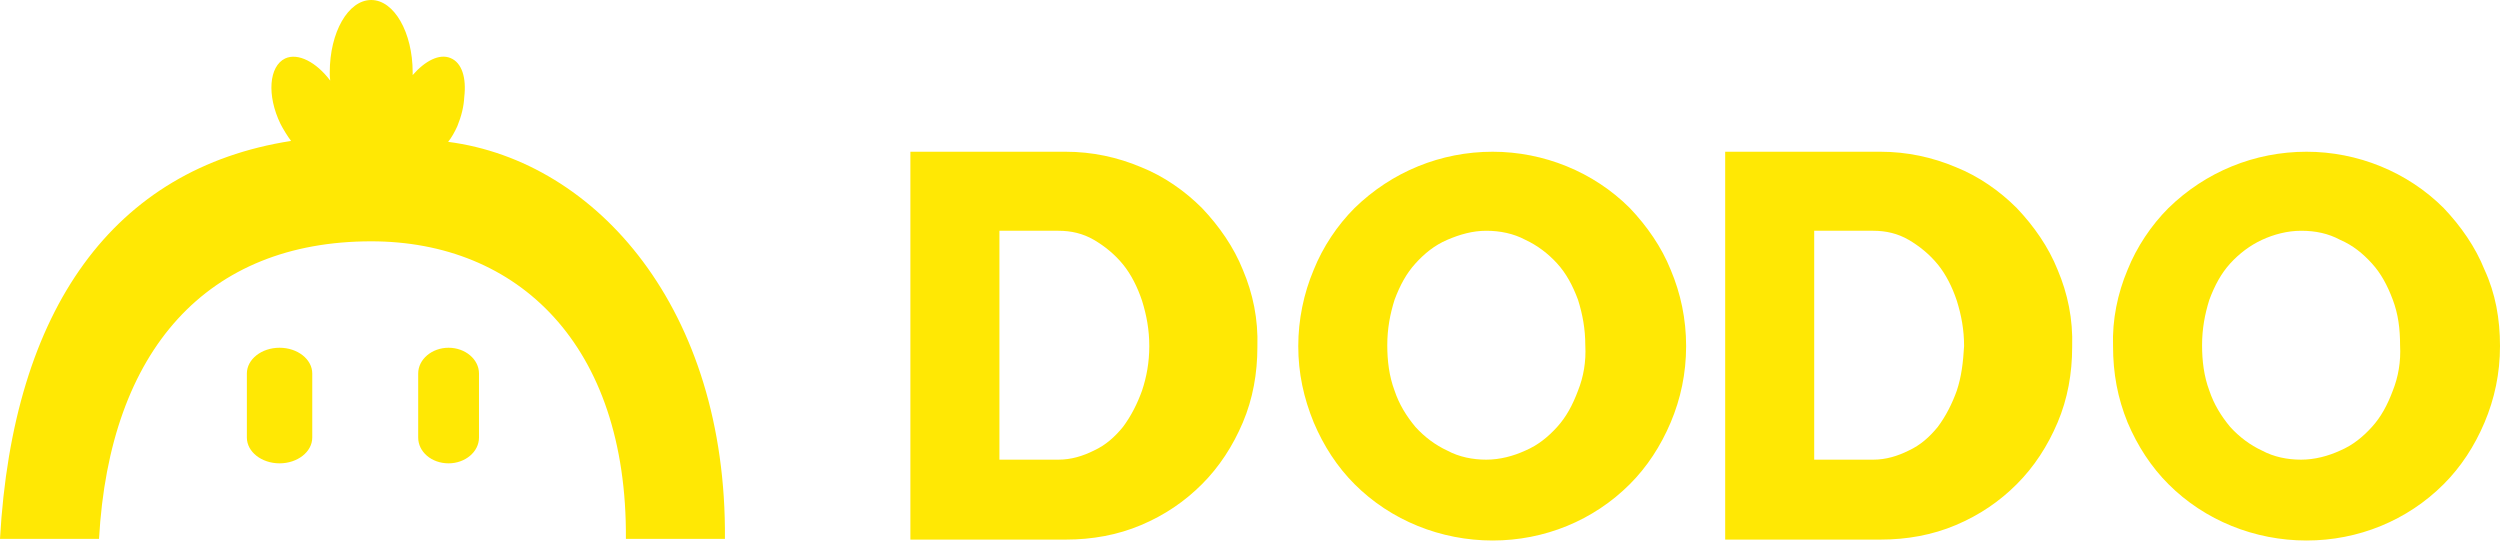
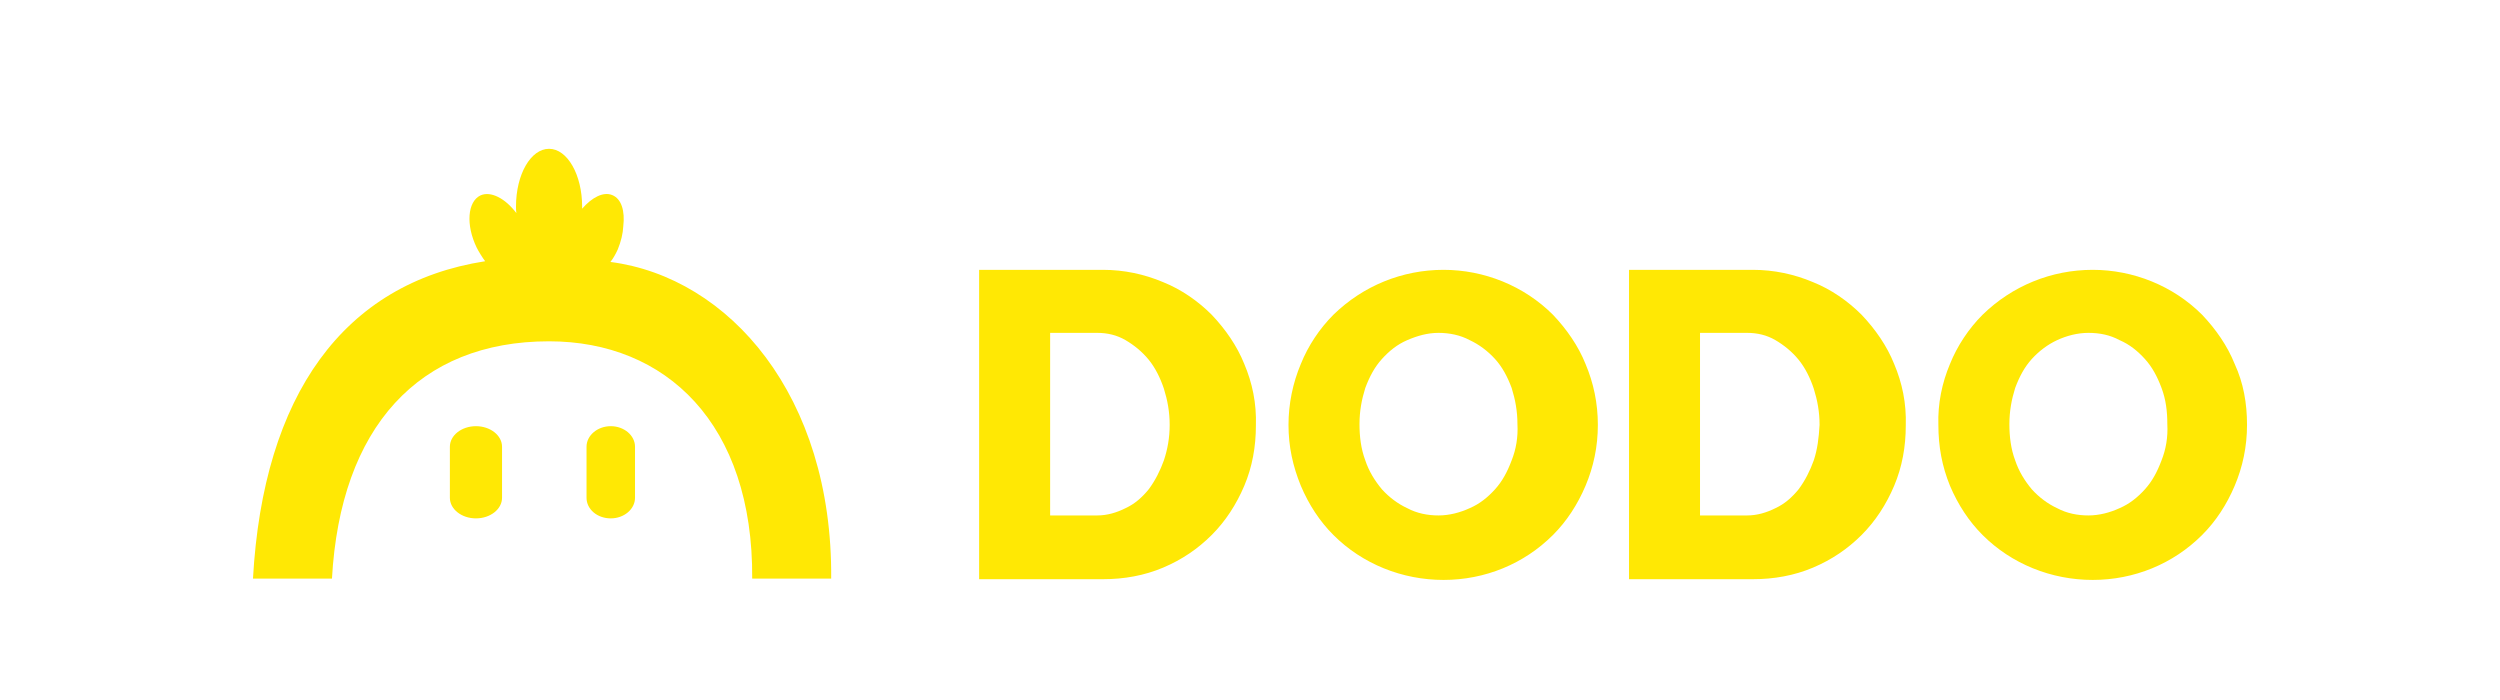
- <svg xmlns="http://www.w3.org/2000/svg" width="134" height="29" viewBox="0 0 134 29" fill="none">
-   <path fill-rule="evenodd" clip-rule="evenodd" d="M84.582 20.938C84.29 21.717 83.95 22.349 83.463 22.885C82.976 23.421 82.44 23.859 81.759 24.151C81.126 24.443 80.395 24.638 79.665 24.638C78.935 24.638 78.204 24.492 77.572 24.151C76.939 23.859 76.354 23.421 75.868 22.885C75.381 22.301 74.991 21.668 74.748 20.938C74.456 20.159 74.358 19.331 74.358 18.503C74.358 17.627 74.504 16.848 74.748 16.069C75.04 15.29 75.381 14.657 75.868 14.121C76.354 13.586 76.89 13.148 77.572 12.855C78.253 12.563 78.935 12.369 79.665 12.369C80.395 12.369 81.126 12.515 81.759 12.855C82.392 13.148 82.976 13.586 83.463 14.121C83.95 14.657 84.29 15.29 84.582 16.069C84.826 16.848 84.972 17.627 84.972 18.503C85.021 19.38 84.875 20.207 84.582 20.938ZM89.549 14.462C89.062 13.245 88.283 12.125 87.358 11.151C85.41 9.204 82.732 8.133 80.006 8.133C77.231 8.133 74.602 9.204 72.605 11.151C71.68 12.076 70.901 13.245 70.415 14.462C69.879 15.728 69.587 17.14 69.587 18.552C69.587 20.012 69.879 21.327 70.415 22.642C70.95 23.907 71.68 25.027 72.605 25.952C74.553 27.9 77.231 28.971 80.006 28.971C82.781 28.971 85.41 27.9 87.358 25.952C88.283 25.027 89.013 23.907 89.549 22.642C90.084 21.376 90.376 20.012 90.376 18.552C90.376 17.091 90.084 15.728 89.549 14.462ZM61.213 20.938C60.969 21.619 60.628 22.301 60.19 22.885C59.752 23.421 59.265 23.859 58.632 24.151C58.048 24.443 57.415 24.638 56.733 24.638H53.569V12.369H56.733C57.415 12.369 58.048 12.515 58.632 12.855C59.216 13.196 59.752 13.634 60.19 14.17C60.628 14.706 60.969 15.387 61.213 16.117C61.456 16.896 61.602 17.675 61.602 18.552C61.602 19.428 61.456 20.207 61.213 20.938ZM66.617 14.462C66.13 13.245 65.351 12.125 64.426 11.151C63.501 10.226 62.381 9.447 61.164 8.96C59.898 8.425 58.535 8.133 57.123 8.133H48.797V28.922H57.123C58.535 28.922 59.898 28.679 61.164 28.143C62.43 27.608 63.501 26.877 64.426 25.952C65.351 25.027 66.081 23.907 66.617 22.642C67.153 21.376 67.396 20.012 67.396 18.601C67.445 17.091 67.153 15.728 66.617 14.462ZM128.255 20.938C127.963 21.717 127.622 22.349 127.135 22.885C126.648 23.421 126.113 23.859 125.431 24.151C124.798 24.443 124.068 24.638 123.338 24.638C122.607 24.638 121.877 24.492 121.244 24.151C120.611 23.859 120.027 23.421 119.54 22.885C119.053 22.301 118.664 21.668 118.42 20.938C118.128 20.159 118.031 19.331 118.031 18.503C118.031 17.627 118.177 16.848 118.42 16.069C118.712 15.29 119.053 14.657 119.54 14.121C120.027 13.586 120.611 13.148 121.244 12.855C121.877 12.563 122.607 12.369 123.338 12.369C124.117 12.369 124.798 12.515 125.431 12.855C126.113 13.148 126.648 13.586 127.135 14.121C127.622 14.657 127.963 15.29 128.255 16.069C128.547 16.848 128.644 17.627 128.644 18.503C128.693 19.38 128.547 20.207 128.255 20.938ZM133.172 14.462C132.686 13.245 131.907 12.125 130.981 11.151C129.034 9.204 126.356 8.133 123.63 8.133C120.855 8.133 118.225 9.204 116.229 11.151C115.304 12.076 114.525 13.245 114.038 14.462C113.503 15.728 113.211 17.14 113.259 18.552C113.259 20.012 113.503 21.327 114.038 22.642C114.574 23.907 115.304 25.027 116.229 25.952C118.177 27.9 120.855 28.971 123.63 28.971C126.405 28.971 129.034 27.9 130.981 25.952C131.907 25.027 132.637 23.907 133.172 22.642C133.708 21.376 134 20.012 134 18.552C134 17.091 133.757 15.728 133.172 14.462ZM104.885 20.938C104.642 21.619 104.301 22.301 103.863 22.885C103.424 23.421 102.938 23.859 102.305 24.151C101.72 24.443 101.087 24.638 100.406 24.638H97.241V12.369H100.406C101.087 12.369 101.72 12.515 102.305 12.855C102.889 13.196 103.424 13.634 103.863 14.17C104.301 14.706 104.642 15.387 104.885 16.117C105.129 16.896 105.275 17.675 105.275 18.552C105.226 19.428 105.129 20.207 104.885 20.938ZM110.289 14.462C109.803 13.245 109.024 12.125 108.098 11.151C107.173 10.226 106.054 9.447 104.836 8.96C103.571 8.425 102.207 8.133 100.795 8.133H92.47V28.922H100.795C102.207 28.922 103.571 28.679 104.836 28.143C106.102 27.608 107.173 26.877 108.098 25.952C109.024 25.027 109.754 23.907 110.289 22.642C110.825 21.376 111.068 20.012 111.068 18.601C111.117 17.091 110.825 15.728 110.289 14.462Z" fill="#FFE804" />
-   <path fill-rule="evenodd" clip-rule="evenodd" d="M24.513 6.764C24.735 6.221 24.859 5.702 24.884 5.209C25.007 4.172 24.76 3.357 24.143 3.11C23.55 2.864 22.785 3.259 22.119 4.024V3.876C22.119 1.753 21.131 0 19.897 0C18.663 0 17.675 1.728 17.675 3.876C17.675 4.024 17.675 4.172 17.7 4.32C16.959 3.333 15.972 2.814 15.281 3.135C14.417 3.555 14.293 5.11 15.034 6.641C15.157 6.887 15.429 7.332 15.602 7.554C6.097 9.035 0.691 16.54 0 28.883H5.308C5.875 18.712 11.133 12.935 19.897 12.935C27.747 12.935 33.622 18.465 33.548 28.883H38.856C38.955 16.589 31.993 8.64 24.02 7.603C24.217 7.356 24.365 7.085 24.513 6.764Z" fill="#FFE804" />
-   <path fill-rule="evenodd" clip-rule="evenodd" d="M13.232 20.021V23.453C13.232 24.218 14.022 24.835 14.984 24.835C15.947 24.835 16.737 24.218 16.737 23.453V20.021C16.737 19.256 15.947 18.639 14.984 18.639C14.022 18.639 13.232 19.256 13.232 20.021ZM24.044 18.639C23.155 18.639 22.415 19.256 22.415 20.021V23.453C22.415 24.218 23.131 24.835 24.044 24.835C24.933 24.835 25.674 24.218 25.674 23.453V20.021C25.674 19.256 24.933 18.639 24.044 18.639Z" fill="#FFE804" />
+ <svg xmlns="http://www.w3.org/2000/svg" width="168" height="47" viewBox="0 0 168 47" fill="none">
+   <path fill-rule="evenodd" clip-rule="evenodd" d="M101.583 30.938C101.29 31.717 100.95 32.349 100.463 32.885C99.976 33.421 99.44 33.859 98.759 34.151C98.126 34.443 97.395 34.638 96.665 34.638C95.935 34.638 95.204 34.492 94.572 34.151C93.939 33.859 93.354 33.421 92.868 32.885C92.381 32.301 91.991 31.668 91.748 30.938C91.456 30.159 91.358 29.331 91.358 28.503C91.358 27.627 91.504 26.848 91.748 26.069C92.04 25.29 92.381 24.657 92.868 24.121C93.354 23.586 93.89 23.148 94.572 22.855C95.253 22.563 95.935 22.369 96.665 22.369C97.395 22.369 98.126 22.515 98.759 22.855C99.392 23.148 99.976 23.586 100.463 24.121C100.95 24.657 101.29 25.29 101.583 26.069C101.826 26.848 101.972 27.627 101.972 28.503C102.021 29.38 101.875 30.207 101.583 30.938ZM106.549 24.462C106.062 23.245 105.283 22.125 104.358 21.151C102.41 19.204 99.732 18.133 97.006 18.133C94.231 18.133 91.602 19.204 89.605 21.151C88.68 22.076 87.901 23.245 87.415 24.462C86.879 25.728 86.587 27.14 86.587 28.552C86.587 30.012 86.879 31.327 87.415 32.642C87.95 33.907 88.68 35.027 89.605 35.952C91.553 37.9 94.231 38.971 97.006 38.971C99.781 38.971 102.41 37.9 104.358 35.952C105.283 35.027 106.013 33.907 106.549 32.642C107.084 31.376 107.376 30.012 107.376 28.552C107.376 27.091 107.084 25.728 106.549 24.462ZM78.213 30.938C77.969 31.619 77.628 32.301 77.19 32.885C76.752 33.421 76.265 33.859 75.632 34.151C75.048 34.443 74.415 34.638 73.733 34.638H70.569V22.369H73.733C74.415 22.369 75.048 22.515 75.632 22.855C76.216 23.196 76.752 23.634 77.19 24.17C77.628 24.706 77.969 25.387 78.213 26.117C78.456 26.896 78.602 27.675 78.602 28.552C78.602 29.428 78.456 30.207 78.213 30.938ZM83.617 24.462C83.13 23.245 82.351 22.125 81.426 21.151C80.501 20.226 79.381 19.447 78.164 18.96C76.898 18.425 75.535 18.133 74.123 18.133H65.797V38.922H74.123C75.535 38.922 76.898 38.679 78.164 38.143C79.43 37.608 80.501 36.877 81.426 35.952C82.351 35.027 83.081 33.907 83.617 32.642C84.153 31.376 84.396 30.012 84.396 28.601C84.445 27.091 84.153 25.728 83.617 24.462ZM145.255 30.938C144.963 31.717 144.622 32.349 144.135 32.885C143.648 33.421 143.113 33.859 142.431 34.151C141.798 34.443 141.068 34.638 140.338 34.638C139.607 34.638 138.877 34.492 138.244 34.151C137.611 33.859 137.027 33.421 136.54 32.885C136.053 32.301 135.664 31.668 135.42 30.938C135.128 30.159 135.031 29.331 135.031 28.503C135.031 27.627 135.177 26.848 135.42 26.069C135.712 25.29 136.053 24.657 136.54 24.121C137.027 23.586 137.611 23.148 138.244 22.855C138.877 22.563 139.607 22.369 140.338 22.369C141.117 22.369 141.798 22.515 142.431 22.855C143.113 23.148 143.648 23.586 144.135 24.121C144.622 24.657 144.963 25.29 145.255 26.069C145.547 26.848 145.644 27.627 145.644 28.503C145.693 29.38 145.547 30.207 145.255 30.938ZM150.172 24.462C149.686 23.245 148.907 22.125 147.981 21.151C146.034 19.204 143.356 18.133 140.63 18.133C137.855 18.133 135.225 19.204 133.229 21.151C132.304 22.076 131.525 23.245 131.038 24.462C130.503 25.728 130.211 27.14 130.259 28.552C130.259 30.012 130.503 31.327 131.038 32.642C131.574 33.907 132.304 35.027 133.229 35.952C135.177 37.9 137.855 38.971 140.63 38.971C143.405 38.971 146.034 37.9 147.981 35.952C148.907 35.027 149.637 33.907 150.172 32.642C150.708 31.376 151 30.012 151 28.552C151 27.091 150.757 25.728 150.172 24.462ZM121.885 30.938C121.642 31.619 121.301 32.301 120.863 32.885C120.424 33.421 119.938 33.859 119.305 34.151C118.72 34.443 118.087 34.638 117.406 34.638H114.241V22.369H117.406C118.087 22.369 118.72 22.515 119.305 22.855C119.889 23.196 120.424 23.634 120.863 24.17C121.301 24.706 121.642 25.387 121.885 26.117C122.129 26.896 122.275 27.675 122.275 28.552C122.226 29.428 122.129 30.207 121.885 30.938ZM127.289 24.462C126.803 23.245 126.024 22.125 125.098 21.151C124.173 20.226 123.054 19.447 121.836 18.96C120.571 18.425 119.207 18.133 117.795 18.133H109.47V38.922H117.795C119.207 38.922 120.571 38.679 121.836 38.143C123.102 37.608 124.173 36.877 125.098 35.952C126.024 35.027 126.754 33.907 127.289 32.642C127.825 31.376 128.068 30.012 128.068 28.601C128.117 27.091 127.825 25.728 127.289 24.462Z" fill="#FFE804" />
+   <path fill-rule="evenodd" clip-rule="evenodd" d="M41.513 16.764C41.735 16.221 41.859 15.703 41.884 15.209C42.007 14.172 41.76 13.357 41.143 13.11C40.55 12.864 39.785 13.259 39.119 14.024V13.876C39.119 11.753 38.131 10 36.897 10C35.663 10 34.675 11.728 34.675 13.876C34.675 14.024 34.675 14.172 34.7 14.32C33.959 13.333 32.972 12.814 32.281 13.135C31.417 13.555 31.293 15.11 32.034 16.641C32.157 16.887 32.429 17.332 32.602 17.554C23.098 19.035 17.691 26.54 17 38.883H22.308C22.875 28.712 28.133 22.936 36.897 22.936C44.747 22.936 50.622 28.465 50.548 38.883H55.856C55.955 26.589 48.993 18.64 41.02 17.603C41.217 17.356 41.365 17.085 41.513 16.764Z" fill="#FFE804" />
+   <path fill-rule="evenodd" clip-rule="evenodd" d="M30.232 30.021V33.453C30.232 34.218 31.022 34.835 31.984 34.835C32.947 34.835 33.737 34.218 33.737 33.453V30.021C33.737 29.256 32.947 28.639 31.984 28.639C31.022 28.639 30.232 29.256 30.232 30.021ZM41.044 28.639C40.156 28.639 39.415 29.256 39.415 30.021V33.453C39.415 34.218 40.131 34.835 41.044 34.835C41.933 34.835 42.673 34.218 42.673 33.453V30.021C42.673 29.256 41.933 28.639 41.044 28.639Z" fill="#FFE804" />
</svg>
